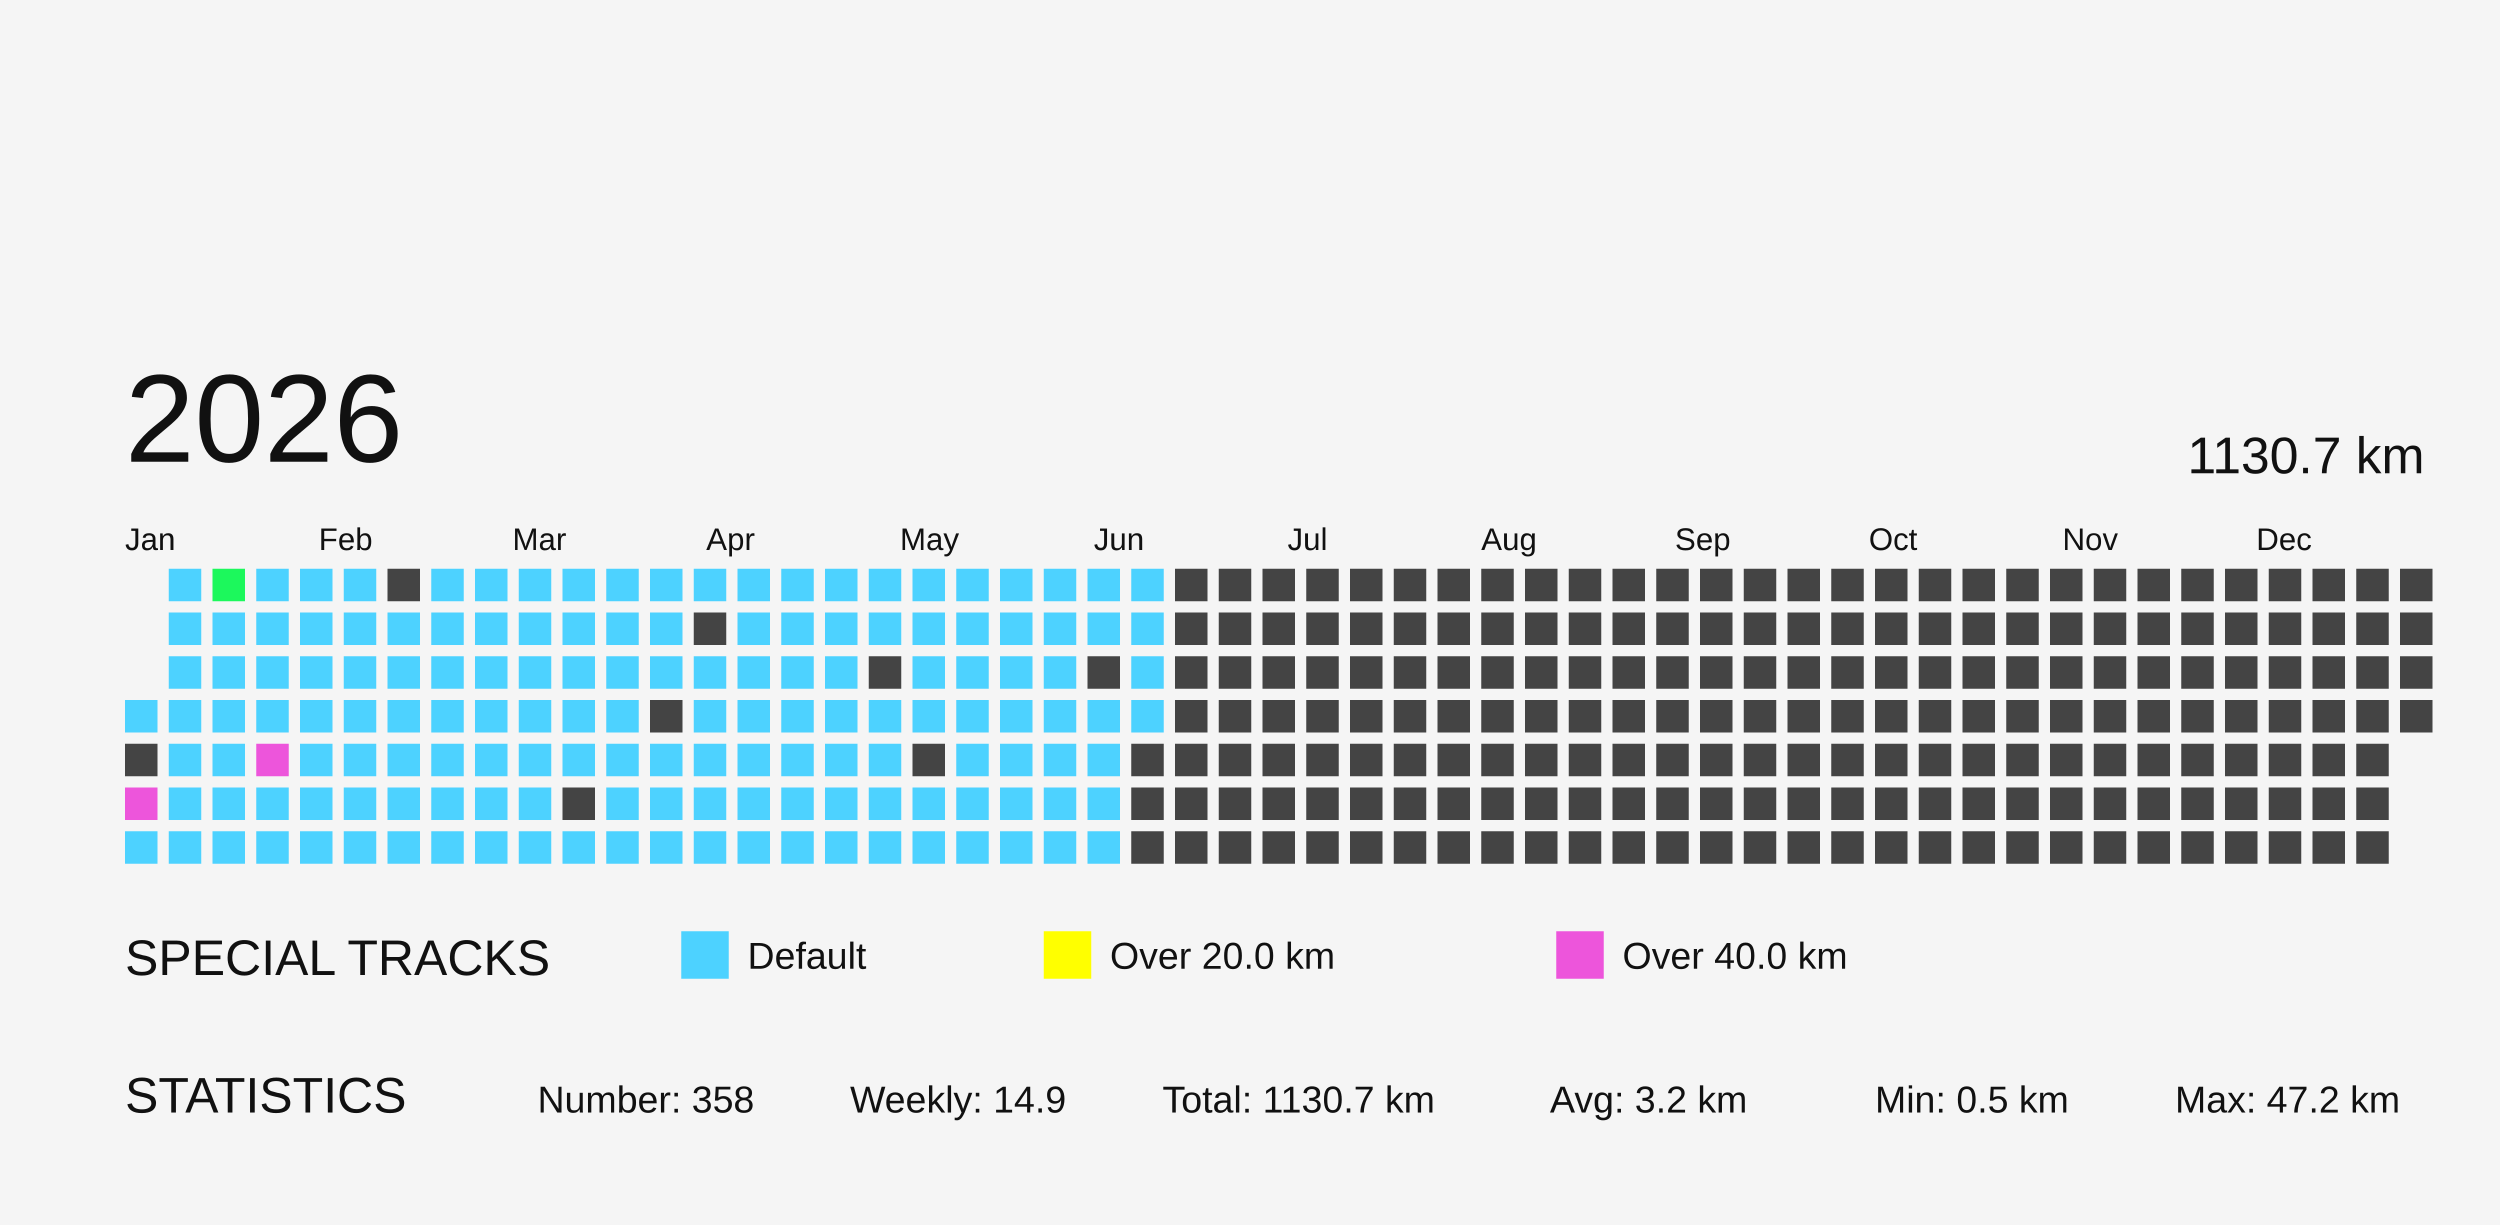
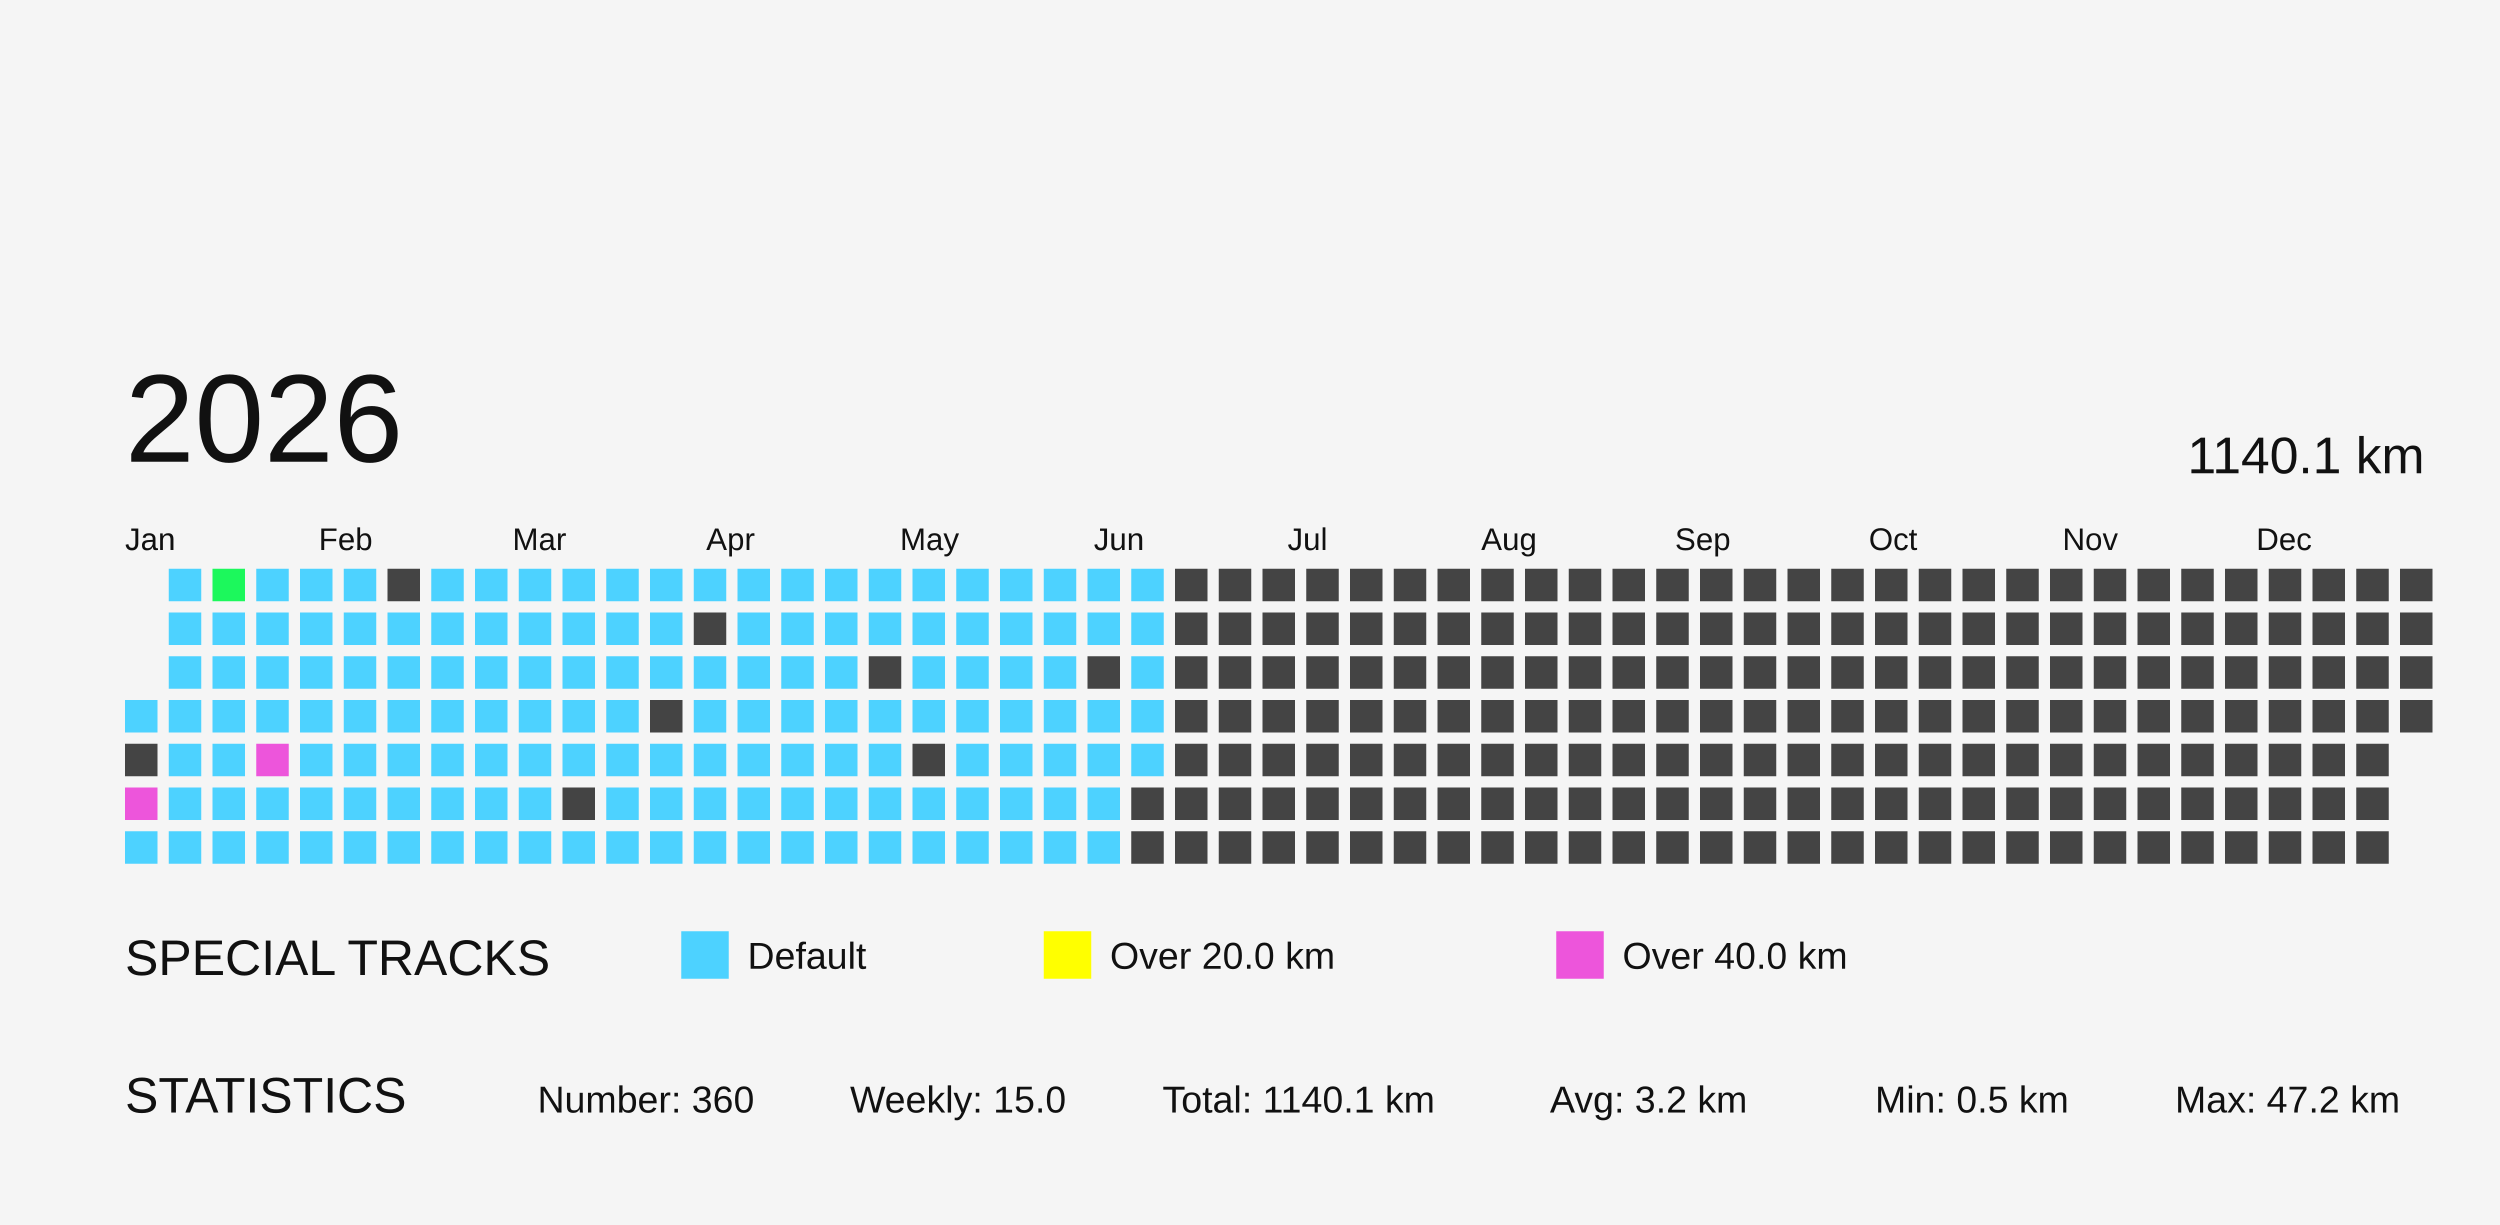
<svg xmlns="http://www.w3.org/2000/svg" baseProfile="full" height="98mm" version="1.1" viewBox="0,0,200,98" width="200mm">
  <defs>
    <pattern height="2" id="indoor-stripe" patternUnits="userSpaceOnUse" width="2">
      <line stroke="white" stroke-opacity="0.45" stroke-width="0.5" x1="0" x2="2" y1="2" y2="0" />
    </pattern>
  </defs>
  <rect fill="#f5f5f5" height="98" width="200" x="0" y="0" />
  <text fill="#111111" style="font-size:4px; font-family:Arial" x="10" y="78">SPECIAL TRACKS</text>
  <rect fill="#4DD2FF" height="2.8" stroke="#4DD2FF" width="2.8" x="55" y="75" />
  <text fill="#111111" style="font-size:3px; font-family:Arial" x="59.8" y="77.5">Default</text>
  <rect fill="#FFFF00" height="2.8" stroke="#FFFF00" width="2.8" x="84" y="75" />
  <text fill="#111111" style="font-size:3px; font-family:Arial" x="88.8" y="77.5">Over 20.0 km</text>
  <rect fill="#ED55DB" height="2.8" stroke="#ED55DB" width="2.8" x="125" y="75" />
  <text fill="#111111" style="font-size:3px; font-family:Arial" x="129.8" y="77.5">Over 40.0 km</text>
  <text fill="#111111" style="font-size:4px; font-family:Arial" x="10" y="89">STATISTICS</text>
-   <text fill="#111111" style="font-size:3px; font-family:Arial" x="43" y="89">Number: 358</text>
-   <text fill="#111111" style="font-size:3px; font-family:Arial" x="68" y="89">Weekly: 14.9</text>
-   <text fill="#111111" style="font-size:3px; font-family:Arial" x="93" y="89">Total: 1130.7 km</text>
+   <text fill="#111111" style="font-size:3px; font-family:Arial" x="43" y="89">Number: 360</text>
+   <text fill="#111111" style="font-size:3px; font-family:Arial" x="68" y="89">Weekly: 15.0</text>
+   <text fill="#111111" style="font-size:3px; font-family:Arial" x="93" y="89">Total: 1140.1 km</text>
  <text fill="#111111" style="font-size:3px; font-family:Arial" x="124" y="89">Avg: 3.2 km</text>
  <text fill="#111111" style="font-size:3px; font-family:Arial" x="150" y="89">Min: 0.5 km</text>
  <text fill="#111111" style="font-size:3px; font-family:Arial" x="174" y="89">Max: 47.2 km</text>
  <text dominant-baseline="hanging" fill="#111111" style="font-size:10.0px; font-family:Arial;" x="10" y="30">2026</text>
-   <text dominant-baseline="hanging" fill="#111111" style="font-size:4.125px; font-family:Arial;" x="175" y="35">1130.7 km</text>
+   <text dominant-baseline="hanging" fill="#111111" style="font-size:4.125px; font-family:Arial;" x="175" y="35">1140.1 km</text>
  <text fill="#111111" style="font-size:2.5px; font-family:Arial" x="10.0" y="44">Jan</text>
  <text fill="#111111" style="font-size:2.5px; font-family:Arial" x="25.5" y="44">Feb</text>
  <text fill="#111111" style="font-size:2.5px; font-family:Arial" x="41.0" y="44">Mar</text>
  <text fill="#111111" style="font-size:2.5px; font-family:Arial" x="56.5" y="44">Apr</text>
  <text fill="#111111" style="font-size:2.5px; font-family:Arial" x="72.0" y="44">May</text>
  <text fill="#111111" style="font-size:2.5px; font-family:Arial" x="87.5" y="44">Jun</text>
  <text fill="#111111" style="font-size:2.5px; font-family:Arial" x="103.0" y="44">Jul</text>
  <text fill="#111111" style="font-size:2.5px; font-family:Arial" x="118.5" y="44">Aug</text>
  <text fill="#111111" style="font-size:2.5px; font-family:Arial" x="134.0" y="44">Sep</text>
  <text fill="#111111" style="font-size:2.5px; font-family:Arial" x="149.5" y="44">Oct</text>
  <text fill="#111111" style="font-size:2.5px; font-family:Arial" x="165.0" y="44">Nov</text>
  <text fill="#111111" style="font-size:2.5px; font-family:Arial" x="180.5" y="44">Dec</text>
  <rect fill="#4dd2ff" height="2.6" width="2.6" x="10.0" y="56.0" />
  <rect fill="#444444" height="2.6" width="2.6" x="10.0" y="59.5" />
  <rect fill="#ED55DB" height="2.6" width="2.6" x="10.0" y="63.0" />
  <rect fill="#4dd2ff" height="2.6" width="2.6" x="10.0" y="66.5" />
  <rect fill="#4dd2ff" height="2.6" width="2.6" x="13.5" y="45.5" />
  <rect fill="#4dd2ff" height="2.6" width="2.6" x="13.5" y="49.0" />
  <rect fill="#4dd2ff" height="2.6" width="2.6" x="13.5" y="52.5" />
  <rect fill="#4dd2ff" height="2.6" width="2.6" x="13.5" y="56.0" />
  <rect fill="#4dd2ff" height="2.6" width="2.6" x="13.5" y="59.5" />
  <rect fill="#4dd2ff" height="2.6" width="2.6" x="13.5" y="63.0" />
  <rect fill="#4dd2ff" height="2.6" width="2.6" x="13.5" y="66.5" />
  <rect fill="#1cf85c" height="2.6" width="2.6" x="17.0" y="45.5" />
  <rect fill="#4dd2ff" height="2.6" width="2.6" x="17.0" y="49.0" />
  <rect fill="#4dd2ff" height="2.6" width="2.6" x="17.0" y="52.5" />
  <rect fill="#4dd2ff" height="2.6" width="2.6" x="17.0" y="56.0" />
  <rect fill="#4dd2ff" height="2.6" width="2.6" x="17.0" y="59.5" />
  <rect fill="#4dd2ff" height="2.6" width="2.6" x="17.0" y="63.0" />
  <rect fill="#4dd2ff" height="2.6" width="2.6" x="17.0" y="66.5" />
  <rect fill="#4dd2ff" height="2.6" width="2.6" x="20.5" y="45.5" />
  <rect fill="#4dd2ff" height="2.6" width="2.6" x="20.5" y="49.0" />
  <rect fill="#4dd2ff" height="2.6" width="2.6" x="20.5" y="52.5" />
  <rect fill="#4dd2ff" height="2.6" width="2.6" x="20.5" y="56.0" />
  <rect fill="#ED55DB" height="2.6" width="2.6" x="20.5" y="59.5" />
  <rect fill="#4dd2ff" height="2.6" width="2.6" x="20.5" y="63.0" />
  <rect fill="#4dd2ff" height="2.6" width="2.6" x="20.5" y="66.5" />
  <rect fill="#4dd2ff" height="2.6" width="2.6" x="24.0" y="45.5" />
  <rect fill="#4dd2ff" height="2.6" width="2.6" x="24.0" y="49.0" />
  <rect fill="#4dd2ff" height="2.6" width="2.6" x="24.0" y="52.5" />
  <rect fill="#4dd2ff" height="2.6" width="2.6" x="24.0" y="56.0" />
  <rect fill="#4dd2ff" height="2.6" width="2.6" x="24.0" y="59.5" />
  <rect fill="#4dd2ff" height="2.6" width="2.6" x="24.0" y="63.0" />
  <rect fill="#4dd2ff" height="2.6" width="2.6" x="24.0" y="66.5" />
  <rect fill="#4dd2ff" height="2.6" width="2.6" x="27.5" y="45.5" />
  <rect fill="#4dd2ff" height="2.6" width="2.6" x="27.5" y="49.0" />
  <rect fill="#4dd2ff" height="2.6" width="2.6" x="27.5" y="52.5" />
  <rect fill="#4dd2ff" height="2.6" width="2.6" x="27.5" y="56.0" />
  <rect fill="#4dd2ff" height="2.6" width="2.6" x="27.5" y="59.5" />
  <rect fill="#4dd2ff" height="2.6" width="2.6" x="27.5" y="63.0" />
  <rect fill="#4dd2ff" height="2.6" width="2.6" x="27.5" y="66.5" />
  <rect fill="#444444" height="2.6" width="2.6" x="31.0" y="45.5" />
  <rect fill="#4dd2ff" height="2.6" width="2.6" x="31.0" y="49.0" />
  <rect fill="#4dd2ff" height="2.6" width="2.6" x="31.0" y="52.5" />
  <rect fill="#4dd2ff" height="2.6" width="2.6" x="31.0" y="56.0" />
  <rect fill="#4dd2ff" height="2.6" width="2.6" x="31.0" y="59.5" />
  <rect fill="#4dd2ff" height="2.6" width="2.6" x="31.0" y="63.0" />
  <rect fill="#4dd2ff" height="2.6" width="2.6" x="31.0" y="66.5" />
  <rect fill="#4dd2ff" height="2.6" width="2.6" x="34.5" y="45.5" />
  <rect fill="#4dd2ff" height="2.6" width="2.6" x="34.5" y="49.0" />
  <rect fill="#4dd2ff" height="2.6" width="2.6" x="34.5" y="52.5" />
  <rect fill="#4dd2ff" height="2.6" width="2.6" x="34.5" y="56.0" />
  <rect fill="#4dd2ff" height="2.6" width="2.6" x="34.5" y="59.5" />
  <rect fill="#4dd2ff" height="2.6" width="2.6" x="34.5" y="63.0" />
  <rect fill="#4dd2ff" height="2.6" width="2.6" x="34.5" y="66.5" />
  <rect fill="#4dd2ff" height="2.6" width="2.6" x="38.0" y="45.5" />
  <rect fill="#4dd2ff" height="2.6" width="2.6" x="38.0" y="49.0" />
  <rect fill="#4dd2ff" height="2.6" width="2.6" x="38.0" y="52.5" />
  <rect fill="#4dd2ff" height="2.6" width="2.6" x="38.0" y="56.0" />
  <rect fill="#4dd2ff" height="2.6" width="2.6" x="38.0" y="59.5" />
  <rect fill="#4dd2ff" height="2.6" width="2.6" x="38.0" y="63.0" />
  <rect fill="#4dd2ff" height="2.6" width="2.6" x="38.0" y="66.5" />
  <rect fill="#4dd2ff" height="2.6" width="2.6" x="41.5" y="45.5" />
  <rect fill="#4dd2ff" height="2.6" width="2.6" x="41.5" y="49.0" />
  <rect fill="#4dd2ff" height="2.6" width="2.6" x="41.5" y="52.5" />
  <rect fill="#4dd2ff" height="2.6" width="2.6" x="41.5" y="56.0" />
  <rect fill="#4dd2ff" height="2.6" width="2.6" x="41.5" y="59.5" />
  <rect fill="#4dd2ff" height="2.6" width="2.6" x="41.5" y="63.0" />
  <rect fill="#4dd2ff" height="2.6" width="2.6" x="41.5" y="66.5" />
  <rect fill="#4dd2ff" height="2.6" width="2.6" x="45.0" y="45.5" />
  <rect fill="#4dd2ff" height="2.6" width="2.6" x="45.0" y="49.0" />
  <rect fill="#4dd2ff" height="2.6" width="2.6" x="45.0" y="52.5" />
  <rect fill="#4dd2ff" height="2.6" width="2.6" x="45.0" y="56.0" />
  <rect fill="#4dd2ff" height="2.6" width="2.6" x="45.0" y="59.5" />
  <rect fill="#444444" height="2.6" width="2.6" x="45.0" y="63.0" />
  <rect fill="#4dd2ff" height="2.6" width="2.6" x="45.0" y="66.5" />
  <rect fill="#4dd2ff" height="2.6" width="2.6" x="48.5" y="45.5" />
  <rect fill="#4dd2ff" height="2.6" width="2.6" x="48.5" y="49.0" />
  <rect fill="#4dd2ff" height="2.6" width="2.6" x="48.5" y="52.5" />
  <rect fill="#4dd2ff" height="2.6" width="2.6" x="48.5" y="56.0" />
  <rect fill="#4dd2ff" height="2.6" width="2.6" x="48.5" y="59.5" />
  <rect fill="#4dd2ff" height="2.6" width="2.6" x="48.5" y="63.0" />
  <rect fill="#4dd2ff" height="2.6" width="2.6" x="48.5" y="66.5" />
  <rect fill="#4dd2ff" height="2.6" width="2.6" x="52.0" y="45.5" />
  <rect fill="#4dd2ff" height="2.6" width="2.6" x="52.0" y="49.0" />
  <rect fill="#4dd2ff" height="2.6" width="2.6" x="52.0" y="52.5" />
  <rect fill="#444444" height="2.6" width="2.6" x="52.0" y="56.0" />
  <rect fill="#4dd2ff" height="2.6" width="2.6" x="52.0" y="59.5" />
  <rect fill="#4dd2ff" height="2.6" width="2.6" x="52.0" y="63.0" />
  <rect fill="#4dd2ff" height="2.6" width="2.6" x="52.0" y="66.5" />
  <rect fill="#4dd2ff" height="2.6" width="2.6" x="55.5" y="45.5" />
  <rect fill="#444444" height="2.6" width="2.6" x="55.5" y="49.0" />
  <rect fill="#4dd2ff" height="2.6" width="2.6" x="55.5" y="52.5" />
  <rect fill="#4dd2ff" height="2.6" width="2.6" x="55.5" y="56.0" />
  <rect fill="#4dd2ff" height="2.6" width="2.6" x="55.5" y="59.5" />
  <rect fill="#4dd2ff" height="2.6" width="2.6" x="55.5" y="63.0" />
  <rect fill="#4dd2ff" height="2.6" width="2.6" x="55.5" y="66.5" />
  <rect fill="#4dd2ff" height="2.6" width="2.6" x="59.0" y="45.5" />
  <rect fill="#4dd2ff" height="2.6" width="2.6" x="59.0" y="49.0" />
  <rect fill="#4dd2ff" height="2.6" width="2.6" x="59.0" y="52.5" />
  <rect fill="#4dd2ff" height="2.6" width="2.6" x="59.0" y="56.0" />
  <rect fill="#4dd2ff" height="2.6" width="2.6" x="59.0" y="59.5" />
  <rect fill="#4dd2ff" height="2.6" width="2.6" x="59.0" y="63.0" />
  <rect fill="#4dd2ff" height="2.6" width="2.6" x="59.0" y="66.5" />
  <rect fill="#4dd2ff" height="2.6" width="2.6" x="62.5" y="45.5" />
  <rect fill="#4dd2ff" height="2.6" width="2.6" x="62.5" y="49.0" />
  <rect fill="#4dd2ff" height="2.6" width="2.6" x="62.5" y="52.5" />
  <rect fill="#4dd2ff" height="2.6" width="2.6" x="62.5" y="56.0" />
  <rect fill="#4dd2ff" height="2.6" width="2.6" x="62.5" y="59.5" />
  <rect fill="#4dd2ff" height="2.6" width="2.6" x="62.5" y="63.0" />
  <rect fill="#4dd2ff" height="2.6" width="2.6" x="62.5" y="66.5" />
  <rect fill="#4dd2ff" height="2.6" width="2.6" x="66.0" y="45.5" />
  <rect fill="#4dd2ff" height="2.6" width="2.6" x="66.0" y="49.0" />
  <rect fill="#4dd2ff" height="2.6" width="2.6" x="66.0" y="52.5" />
  <rect fill="#4dd2ff" height="2.6" width="2.6" x="66.0" y="56.0" />
  <rect fill="#4dd2ff" height="2.6" width="2.6" x="66.0" y="59.5" />
  <rect fill="#4dd2ff" height="2.6" width="2.6" x="66.0" y="63.0" />
  <rect fill="#4dd2ff" height="2.6" width="2.6" x="66.0" y="66.5" />
  <rect fill="#4dd2ff" height="2.6" width="2.6" x="69.5" y="45.5" />
  <rect fill="#4dd2ff" height="2.6" width="2.6" x="69.5" y="49.0" />
  <rect fill="#444444" height="2.6" width="2.6" x="69.5" y="52.5" />
  <rect fill="#4dd2ff" height="2.6" width="2.6" x="69.5" y="56.0" />
  <rect fill="#4dd2ff" height="2.6" width="2.6" x="69.5" y="59.5" />
  <rect fill="#4dd2ff" height="2.6" width="2.6" x="69.5" y="63.0" />
  <rect fill="#4dd2ff" height="2.6" width="2.6" x="69.5" y="66.5" />
  <rect fill="#4dd2ff" height="2.6" width="2.6" x="73.0" y="45.5" />
  <rect fill="#4dd2ff" height="2.6" width="2.6" x="73.0" y="49.0" />
  <rect fill="#4dd2ff" height="2.6" width="2.6" x="73.0" y="52.5" />
  <rect fill="#4dd2ff" height="2.6" width="2.6" x="73.0" y="56.0" />
  <rect fill="#444444" height="2.6" width="2.6" x="73.0" y="59.5" />
  <rect fill="#4dd2ff" height="2.6" width="2.6" x="73.0" y="63.0" />
  <rect fill="#4dd2ff" height="2.6" width="2.6" x="73.0" y="66.5" />
  <rect fill="#4dd2ff" height="2.6" width="2.6" x="76.5" y="45.5" />
  <rect fill="#4dd2ff" height="2.6" width="2.6" x="76.5" y="49.0" />
  <rect fill="#4dd2ff" height="2.6" width="2.6" x="76.5" y="52.5" />
  <rect fill="#4dd2ff" height="2.6" width="2.6" x="76.5" y="56.0" />
  <rect fill="#4dd2ff" height="2.6" width="2.6" x="76.5" y="59.5" />
  <rect fill="#4dd2ff" height="2.6" width="2.6" x="76.5" y="63.0" />
  <rect fill="#4dd2ff" height="2.6" width="2.6" x="76.5" y="66.5" />
  <rect fill="#4dd2ff" height="2.6" width="2.6" x="80.0" y="45.5" />
  <rect fill="#4dd2ff" height="2.6" width="2.6" x="80.0" y="49.0" />
  <rect fill="#4dd2ff" height="2.6" width="2.6" x="80.0" y="52.5" />
  <rect fill="#4dd2ff" height="2.6" width="2.6" x="80.0" y="56.0" />
  <rect fill="#4dd2ff" height="2.6" width="2.6" x="80.0" y="59.5" />
  <rect fill="#4dd2ff" height="2.6" width="2.6" x="80.0" y="63.0" />
  <rect fill="#4dd2ff" height="2.6" width="2.6" x="80.0" y="66.5" />
  <rect fill="#4dd2ff" height="2.6" width="2.6" x="83.5" y="45.5" />
  <rect fill="#4dd2ff" height="2.6" width="2.6" x="83.5" y="49.0" />
  <rect fill="#4dd2ff" height="2.6" width="2.6" x="83.5" y="52.5" />
  <rect fill="#4dd2ff" height="2.6" width="2.6" x="83.5" y="56.0" />
  <rect fill="#4dd2ff" height="2.6" width="2.6" x="83.5" y="59.5" />
  <rect fill="#4dd2ff" height="2.6" width="2.6" x="83.5" y="63.0" />
  <rect fill="#4dd2ff" height="2.6" width="2.6" x="83.5" y="66.5" />
  <rect fill="#4dd2ff" height="2.6" width="2.6" x="87.0" y="45.5" />
  <rect fill="#4dd2ff" height="2.6" width="2.6" x="87.0" y="49.0" />
  <rect fill="#444444" height="2.6" width="2.6" x="87.0" y="52.5" />
  <rect fill="#4dd2ff" height="2.6" width="2.6" x="87.0" y="56.0" />
  <rect fill="#4dd2ff" height="2.6" width="2.6" x="87.0" y="59.5" />
  <rect fill="#4dd2ff" height="2.6" width="2.6" x="87.0" y="63.0" />
  <rect fill="#4dd2ff" height="2.6" width="2.6" x="87.0" y="66.5" />
  <rect fill="#4dd2ff" height="2.6" width="2.6" x="90.5" y="45.5" />
  <rect fill="#4dd2ff" height="2.6" width="2.6" x="90.5" y="49.0" />
  <rect fill="#4dd2ff" height="2.6" width="2.6" x="90.5" y="52.5" />
  <rect fill="#4dd2ff" height="2.6" width="2.6" x="90.5" y="56.0" />
-   <rect fill="#444444" height="2.6" width="2.6" x="90.5" y="59.5" />
+   <rect fill="#4dd2ff" height="2.6" width="2.6" x="90.5" y="59.5" />
  <rect fill="#444444" height="2.6" width="2.6" x="90.5" y="63.0" />
  <rect fill="#444444" height="2.6" width="2.6" x="90.5" y="66.5" />
  <rect fill="#444444" height="2.6" width="2.6" x="94.0" y="45.5" />
  <rect fill="#444444" height="2.6" width="2.6" x="94.0" y="49.0" />
  <rect fill="#444444" height="2.6" width="2.6" x="94.0" y="52.5" />
  <rect fill="#444444" height="2.6" width="2.6" x="94.0" y="56.0" />
  <rect fill="#444444" height="2.6" width="2.6" x="94.0" y="59.5" />
  <rect fill="#444444" height="2.6" width="2.6" x="94.0" y="63.0" />
  <rect fill="#444444" height="2.6" width="2.6" x="94.0" y="66.5" />
  <rect fill="#444444" height="2.6" width="2.6" x="97.5" y="45.5" />
  <rect fill="#444444" height="2.6" width="2.6" x="97.5" y="49.0" />
  <rect fill="#444444" height="2.6" width="2.6" x="97.5" y="52.5" />
  <rect fill="#444444" height="2.6" width="2.6" x="97.5" y="56.0" />
  <rect fill="#444444" height="2.6" width="2.6" x="97.5" y="59.5" />
  <rect fill="#444444" height="2.6" width="2.6" x="97.5" y="63.0" />
  <rect fill="#444444" height="2.6" width="2.6" x="97.5" y="66.5" />
  <rect fill="#444444" height="2.6" width="2.6" x="101.0" y="45.5" />
  <rect fill="#444444" height="2.6" width="2.6" x="101.0" y="49.0" />
  <rect fill="#444444" height="2.6" width="2.6" x="101.0" y="52.5" />
  <rect fill="#444444" height="2.6" width="2.6" x="101.0" y="56.0" />
  <rect fill="#444444" height="2.6" width="2.6" x="101.0" y="59.5" />
  <rect fill="#444444" height="2.6" width="2.6" x="101.0" y="63.0" />
  <rect fill="#444444" height="2.6" width="2.6" x="101.0" y="66.5" />
  <rect fill="#444444" height="2.6" width="2.6" x="104.5" y="45.5" />
  <rect fill="#444444" height="2.6" width="2.6" x="104.5" y="49.0" />
  <rect fill="#444444" height="2.6" width="2.6" x="104.5" y="52.5" />
  <rect fill="#444444" height="2.6" width="2.6" x="104.5" y="56.0" />
  <rect fill="#444444" height="2.6" width="2.6" x="104.5" y="59.5" />
  <rect fill="#444444" height="2.6" width="2.6" x="104.5" y="63.0" />
  <rect fill="#444444" height="2.6" width="2.6" x="104.5" y="66.5" />
  <rect fill="#444444" height="2.6" width="2.6" x="108.0" y="45.5" />
  <rect fill="#444444" height="2.6" width="2.6" x="108.0" y="49.0" />
  <rect fill="#444444" height="2.6" width="2.6" x="108.0" y="52.5" />
  <rect fill="#444444" height="2.6" width="2.6" x="108.0" y="56.0" />
  <rect fill="#444444" height="2.6" width="2.6" x="108.0" y="59.5" />
  <rect fill="#444444" height="2.6" width="2.6" x="108.0" y="63.0" />
  <rect fill="#444444" height="2.6" width="2.6" x="108.0" y="66.5" />
  <rect fill="#444444" height="2.6" width="2.6" x="111.5" y="45.5" />
  <rect fill="#444444" height="2.6" width="2.6" x="111.5" y="49.0" />
  <rect fill="#444444" height="2.6" width="2.6" x="111.5" y="52.5" />
  <rect fill="#444444" height="2.6" width="2.6" x="111.5" y="56.0" />
  <rect fill="#444444" height="2.6" width="2.6" x="111.5" y="59.5" />
  <rect fill="#444444" height="2.6" width="2.6" x="111.5" y="63.0" />
  <rect fill="#444444" height="2.6" width="2.6" x="111.5" y="66.5" />
  <rect fill="#444444" height="2.6" width="2.6" x="115.0" y="45.5" />
  <rect fill="#444444" height="2.6" width="2.6" x="115.0" y="49.0" />
  <rect fill="#444444" height="2.6" width="2.6" x="115.0" y="52.5" />
  <rect fill="#444444" height="2.6" width="2.6" x="115.0" y="56.0" />
  <rect fill="#444444" height="2.6" width="2.6" x="115.0" y="59.5" />
  <rect fill="#444444" height="2.6" width="2.6" x="115.0" y="63.0" />
  <rect fill="#444444" height="2.6" width="2.6" x="115.0" y="66.5" />
  <rect fill="#444444" height="2.6" width="2.6" x="118.5" y="45.5" />
  <rect fill="#444444" height="2.6" width="2.6" x="118.5" y="49.0" />
  <rect fill="#444444" height="2.6" width="2.6" x="118.5" y="52.5" />
  <rect fill="#444444" height="2.6" width="2.6" x="118.5" y="56.0" />
  <rect fill="#444444" height="2.6" width="2.6" x="118.5" y="59.5" />
  <rect fill="#444444" height="2.6" width="2.6" x="118.5" y="63.0" />
  <rect fill="#444444" height="2.6" width="2.6" x="118.5" y="66.5" />
  <rect fill="#444444" height="2.6" width="2.6" x="122.0" y="45.5" />
  <rect fill="#444444" height="2.6" width="2.6" x="122.0" y="49.0" />
  <rect fill="#444444" height="2.6" width="2.6" x="122.0" y="52.5" />
  <rect fill="#444444" height="2.6" width="2.6" x="122.0" y="56.0" />
  <rect fill="#444444" height="2.6" width="2.6" x="122.0" y="59.5" />
  <rect fill="#444444" height="2.6" width="2.6" x="122.0" y="63.0" />
  <rect fill="#444444" height="2.6" width="2.6" x="122.0" y="66.5" />
  <rect fill="#444444" height="2.6" width="2.6" x="125.5" y="45.5" />
  <rect fill="#444444" height="2.6" width="2.6" x="125.5" y="49.0" />
  <rect fill="#444444" height="2.6" width="2.6" x="125.5" y="52.5" />
  <rect fill="#444444" height="2.6" width="2.6" x="125.5" y="56.0" />
  <rect fill="#444444" height="2.6" width="2.6" x="125.5" y="59.5" />
  <rect fill="#444444" height="2.6" width="2.6" x="125.5" y="63.0" />
  <rect fill="#444444" height="2.6" width="2.6" x="125.5" y="66.5" />
  <rect fill="#444444" height="2.6" width="2.6" x="129.0" y="45.5" />
  <rect fill="#444444" height="2.6" width="2.6" x="129.0" y="49.0" />
  <rect fill="#444444" height="2.6" width="2.6" x="129.0" y="52.5" />
  <rect fill="#444444" height="2.6" width="2.6" x="129.0" y="56.0" />
  <rect fill="#444444" height="2.6" width="2.6" x="129.0" y="59.5" />
  <rect fill="#444444" height="2.6" width="2.6" x="129.0" y="63.0" />
  <rect fill="#444444" height="2.6" width="2.6" x="129.0" y="66.5" />
  <rect fill="#444444" height="2.6" width="2.6" x="132.5" y="45.5" />
  <rect fill="#444444" height="2.6" width="2.6" x="132.5" y="49.0" />
  <rect fill="#444444" height="2.6" width="2.6" x="132.5" y="52.5" />
  <rect fill="#444444" height="2.6" width="2.6" x="132.5" y="56.0" />
  <rect fill="#444444" height="2.6" width="2.6" x="132.5" y="59.5" />
  <rect fill="#444444" height="2.6" width="2.6" x="132.5" y="63.0" />
  <rect fill="#444444" height="2.6" width="2.6" x="132.5" y="66.5" />
  <rect fill="#444444" height="2.6" width="2.6" x="136.0" y="45.5" />
  <rect fill="#444444" height="2.6" width="2.6" x="136.0" y="49.0" />
  <rect fill="#444444" height="2.6" width="2.6" x="136.0" y="52.5" />
  <rect fill="#444444" height="2.6" width="2.6" x="136.0" y="56.0" />
  <rect fill="#444444" height="2.6" width="2.6" x="136.0" y="59.5" />
  <rect fill="#444444" height="2.6" width="2.6" x="136.0" y="63.0" />
  <rect fill="#444444" height="2.6" width="2.6" x="136.0" y="66.5" />
  <rect fill="#444444" height="2.6" width="2.6" x="139.5" y="45.5" />
  <rect fill="#444444" height="2.6" width="2.6" x="139.5" y="49.0" />
  <rect fill="#444444" height="2.6" width="2.6" x="139.5" y="52.5" />
  <rect fill="#444444" height="2.6" width="2.6" x="139.5" y="56.0" />
  <rect fill="#444444" height="2.6" width="2.6" x="139.5" y="59.5" />
  <rect fill="#444444" height="2.6" width="2.6" x="139.5" y="63.0" />
  <rect fill="#444444" height="2.6" width="2.6" x="139.5" y="66.5" />
  <rect fill="#444444" height="2.6" width="2.6" x="143.0" y="45.5" />
  <rect fill="#444444" height="2.6" width="2.6" x="143.0" y="49.0" />
  <rect fill="#444444" height="2.6" width="2.6" x="143.0" y="52.5" />
  <rect fill="#444444" height="2.6" width="2.6" x="143.0" y="56.0" />
  <rect fill="#444444" height="2.6" width="2.6" x="143.0" y="59.5" />
  <rect fill="#444444" height="2.6" width="2.6" x="143.0" y="63.0" />
  <rect fill="#444444" height="2.6" width="2.6" x="143.0" y="66.5" />
  <rect fill="#444444" height="2.6" width="2.6" x="146.5" y="45.5" />
  <rect fill="#444444" height="2.6" width="2.6" x="146.5" y="49.0" />
  <rect fill="#444444" height="2.6" width="2.6" x="146.5" y="52.5" />
  <rect fill="#444444" height="2.6" width="2.6" x="146.5" y="56.0" />
  <rect fill="#444444" height="2.6" width="2.6" x="146.5" y="59.5" />
  <rect fill="#444444" height="2.6" width="2.6" x="146.5" y="63.0" />
  <rect fill="#444444" height="2.6" width="2.6" x="146.5" y="66.5" />
  <rect fill="#444444" height="2.6" width="2.6" x="150.0" y="45.5" />
  <rect fill="#444444" height="2.6" width="2.6" x="150.0" y="49.0" />
  <rect fill="#444444" height="2.6" width="2.6" x="150.0" y="52.5" />
  <rect fill="#444444" height="2.6" width="2.6" x="150.0" y="56.0" />
  <rect fill="#444444" height="2.6" width="2.6" x="150.0" y="59.5" />
  <rect fill="#444444" height="2.6" width="2.6" x="150.0" y="63.0" />
  <rect fill="#444444" height="2.6" width="2.6" x="150.0" y="66.5" />
  <rect fill="#444444" height="2.6" width="2.6" x="153.5" y="45.5" />
  <rect fill="#444444" height="2.6" width="2.6" x="153.5" y="49.0" />
  <rect fill="#444444" height="2.6" width="2.6" x="153.5" y="52.5" />
  <rect fill="#444444" height="2.6" width="2.6" x="153.5" y="56.0" />
  <rect fill="#444444" height="2.6" width="2.6" x="153.5" y="59.5" />
  <rect fill="#444444" height="2.6" width="2.6" x="153.5" y="63.0" />
  <rect fill="#444444" height="2.6" width="2.6" x="153.5" y="66.5" />
  <rect fill="#444444" height="2.6" width="2.6" x="157.0" y="45.5" />
  <rect fill="#444444" height="2.6" width="2.6" x="157.0" y="49.0" />
  <rect fill="#444444" height="2.6" width="2.6" x="157.0" y="52.5" />
  <rect fill="#444444" height="2.6" width="2.6" x="157.0" y="56.0" />
  <rect fill="#444444" height="2.6" width="2.6" x="157.0" y="59.5" />
  <rect fill="#444444" height="2.6" width="2.6" x="157.0" y="63.0" />
  <rect fill="#444444" height="2.6" width="2.6" x="157.0" y="66.5" />
  <rect fill="#444444" height="2.6" width="2.6" x="160.5" y="45.5" />
  <rect fill="#444444" height="2.6" width="2.6" x="160.5" y="49.0" />
  <rect fill="#444444" height="2.6" width="2.6" x="160.5" y="52.5" />
  <rect fill="#444444" height="2.6" width="2.6" x="160.5" y="56.0" />
  <rect fill="#444444" height="2.6" width="2.6" x="160.5" y="59.5" />
  <rect fill="#444444" height="2.6" width="2.6" x="160.5" y="63.0" />
  <rect fill="#444444" height="2.6" width="2.6" x="160.5" y="66.5" />
  <rect fill="#444444" height="2.6" width="2.6" x="164.0" y="45.5" />
  <rect fill="#444444" height="2.6" width="2.6" x="164.0" y="49.0" />
  <rect fill="#444444" height="2.6" width="2.6" x="164.0" y="52.5" />
  <rect fill="#444444" height="2.6" width="2.6" x="164.0" y="56.0" />
  <rect fill="#444444" height="2.6" width="2.6" x="164.0" y="59.5" />
  <rect fill="#444444" height="2.6" width="2.6" x="164.0" y="63.0" />
  <rect fill="#444444" height="2.6" width="2.6" x="164.0" y="66.5" />
  <rect fill="#444444" height="2.6" width="2.6" x="167.5" y="45.5" />
  <rect fill="#444444" height="2.6" width="2.6" x="167.5" y="49.0" />
  <rect fill="#444444" height="2.6" width="2.6" x="167.5" y="52.5" />
  <rect fill="#444444" height="2.6" width="2.6" x="167.5" y="56.0" />
  <rect fill="#444444" height="2.6" width="2.6" x="167.5" y="59.5" />
  <rect fill="#444444" height="2.6" width="2.6" x="167.5" y="63.0" />
  <rect fill="#444444" height="2.6" width="2.6" x="167.5" y="66.5" />
  <rect fill="#444444" height="2.6" width="2.6" x="171.0" y="45.5" />
  <rect fill="#444444" height="2.6" width="2.6" x="171.0" y="49.0" />
  <rect fill="#444444" height="2.6" width="2.6" x="171.0" y="52.5" />
  <rect fill="#444444" height="2.6" width="2.6" x="171.0" y="56.0" />
  <rect fill="#444444" height="2.6" width="2.6" x="171.0" y="59.5" />
  <rect fill="#444444" height="2.6" width="2.6" x="171.0" y="63.0" />
  <rect fill="#444444" height="2.6" width="2.6" x="171.0" y="66.5" />
  <rect fill="#444444" height="2.6" width="2.6" x="174.5" y="45.5" />
  <rect fill="#444444" height="2.6" width="2.6" x="174.5" y="49.0" />
  <rect fill="#444444" height="2.6" width="2.6" x="174.5" y="52.5" />
  <rect fill="#444444" height="2.6" width="2.6" x="174.5" y="56.0" />
  <rect fill="#444444" height="2.6" width="2.6" x="174.5" y="59.5" />
  <rect fill="#444444" height="2.6" width="2.6" x="174.5" y="63.0" />
  <rect fill="#444444" height="2.6" width="2.6" x="174.5" y="66.5" />
  <rect fill="#444444" height="2.6" width="2.6" x="178.0" y="45.5" />
  <rect fill="#444444" height="2.6" width="2.6" x="178.0" y="49.0" />
  <rect fill="#444444" height="2.6" width="2.6" x="178.0" y="52.5" />
  <rect fill="#444444" height="2.6" width="2.6" x="178.0" y="56.0" />
  <rect fill="#444444" height="2.6" width="2.6" x="178.0" y="59.5" />
  <rect fill="#444444" height="2.6" width="2.6" x="178.0" y="63.0" />
  <rect fill="#444444" height="2.6" width="2.6" x="178.0" y="66.5" />
  <rect fill="#444444" height="2.6" width="2.6" x="181.5" y="45.5" />
  <rect fill="#444444" height="2.6" width="2.6" x="181.5" y="49.0" />
  <rect fill="#444444" height="2.6" width="2.6" x="181.5" y="52.5" />
  <rect fill="#444444" height="2.6" width="2.6" x="181.5" y="56.0" />
  <rect fill="#444444" height="2.6" width="2.6" x="181.5" y="59.5" />
  <rect fill="#444444" height="2.6" width="2.6" x="181.5" y="63.0" />
  <rect fill="#444444" height="2.6" width="2.6" x="181.5" y="66.5" />
  <rect fill="#444444" height="2.6" width="2.6" x="185.0" y="45.5" />
  <rect fill="#444444" height="2.6" width="2.6" x="185.0" y="49.0" />
  <rect fill="#444444" height="2.6" width="2.6" x="185.0" y="52.5" />
  <rect fill="#444444" height="2.6" width="2.6" x="185.0" y="56.0" />
  <rect fill="#444444" height="2.6" width="2.6" x="185.0" y="59.5" />
  <rect fill="#444444" height="2.6" width="2.6" x="185.0" y="63.0" />
  <rect fill="#444444" height="2.6" width="2.6" x="185.0" y="66.5" />
  <rect fill="#444444" height="2.6" width="2.6" x="188.5" y="45.5" />
  <rect fill="#444444" height="2.6" width="2.6" x="188.5" y="49.0" />
  <rect fill="#444444" height="2.6" width="2.6" x="188.5" y="52.5" />
  <rect fill="#444444" height="2.6" width="2.6" x="188.5" y="56.0" />
  <rect fill="#444444" height="2.6" width="2.6" x="188.5" y="59.5" />
  <rect fill="#444444" height="2.6" width="2.6" x="188.5" y="63.0" />
  <rect fill="#444444" height="2.6" width="2.6" x="188.5" y="66.5" />
  <rect fill="#444444" height="2.6" width="2.6" x="192.0" y="45.5" />
  <rect fill="#444444" height="2.6" width="2.6" x="192.0" y="49.0" />
  <rect fill="#444444" height="2.6" width="2.6" x="192.0" y="52.5" />
  <rect fill="#444444" height="2.6" width="2.6" x="192.0" y="56.0" />
</svg>
